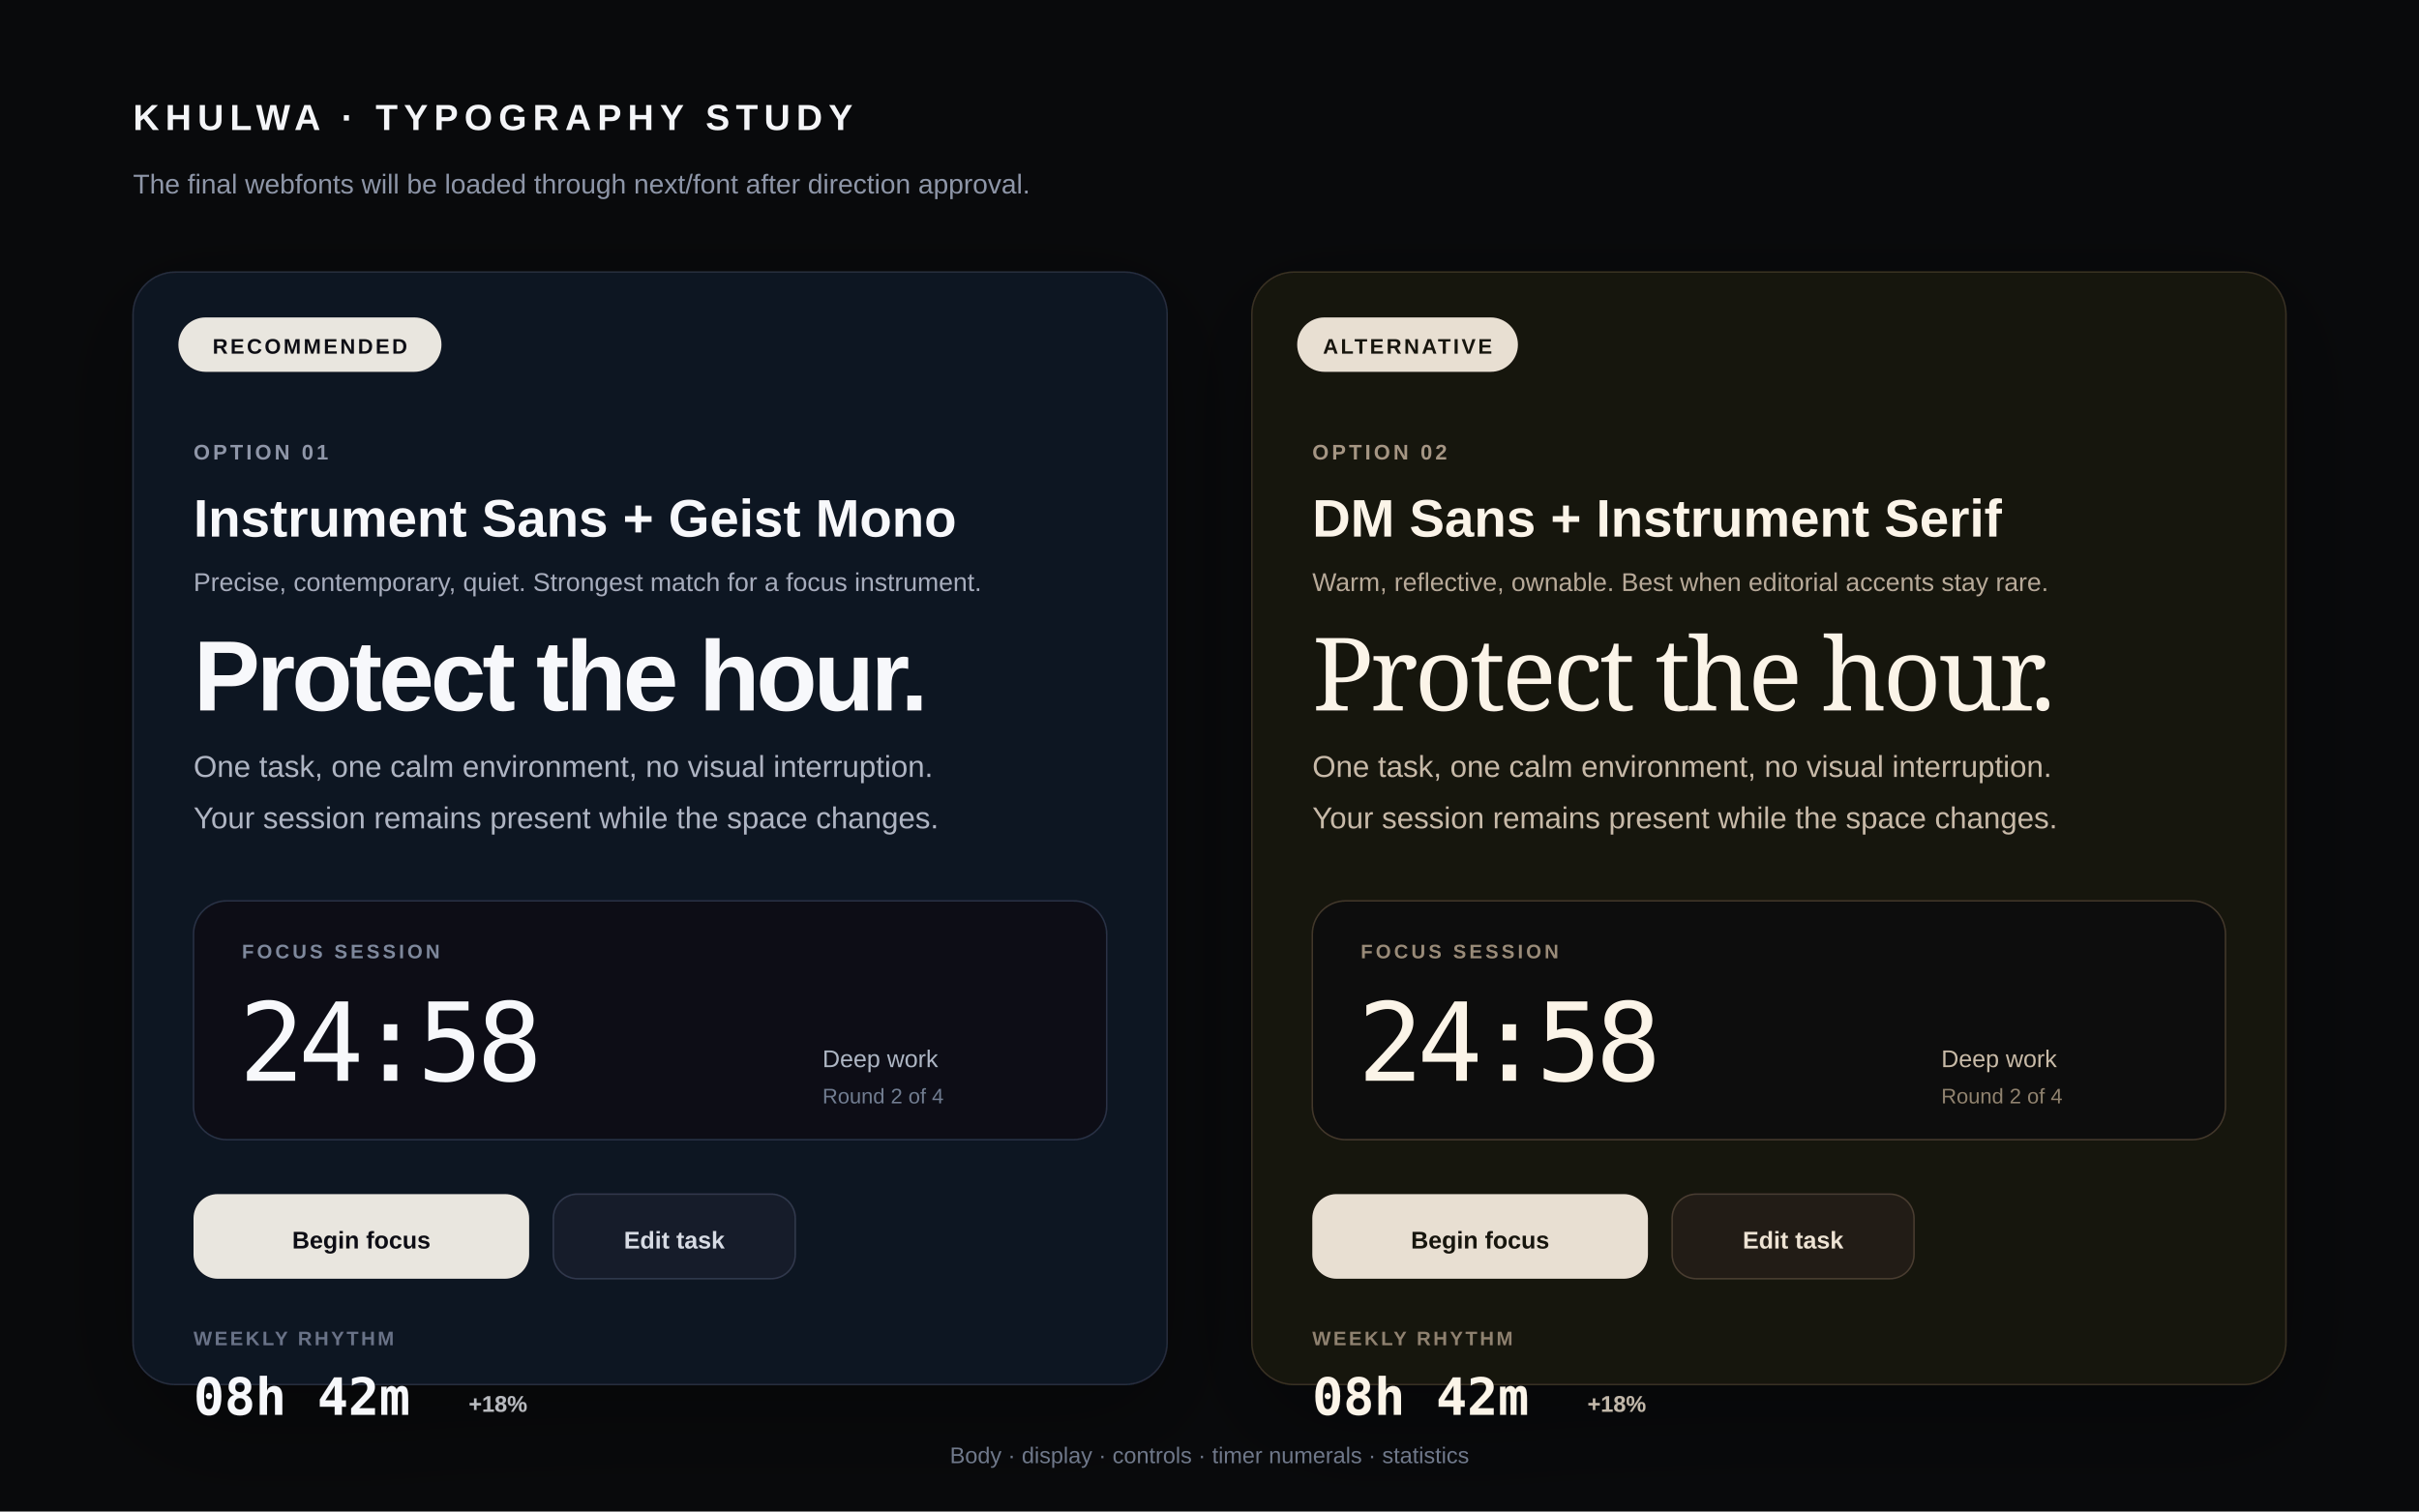
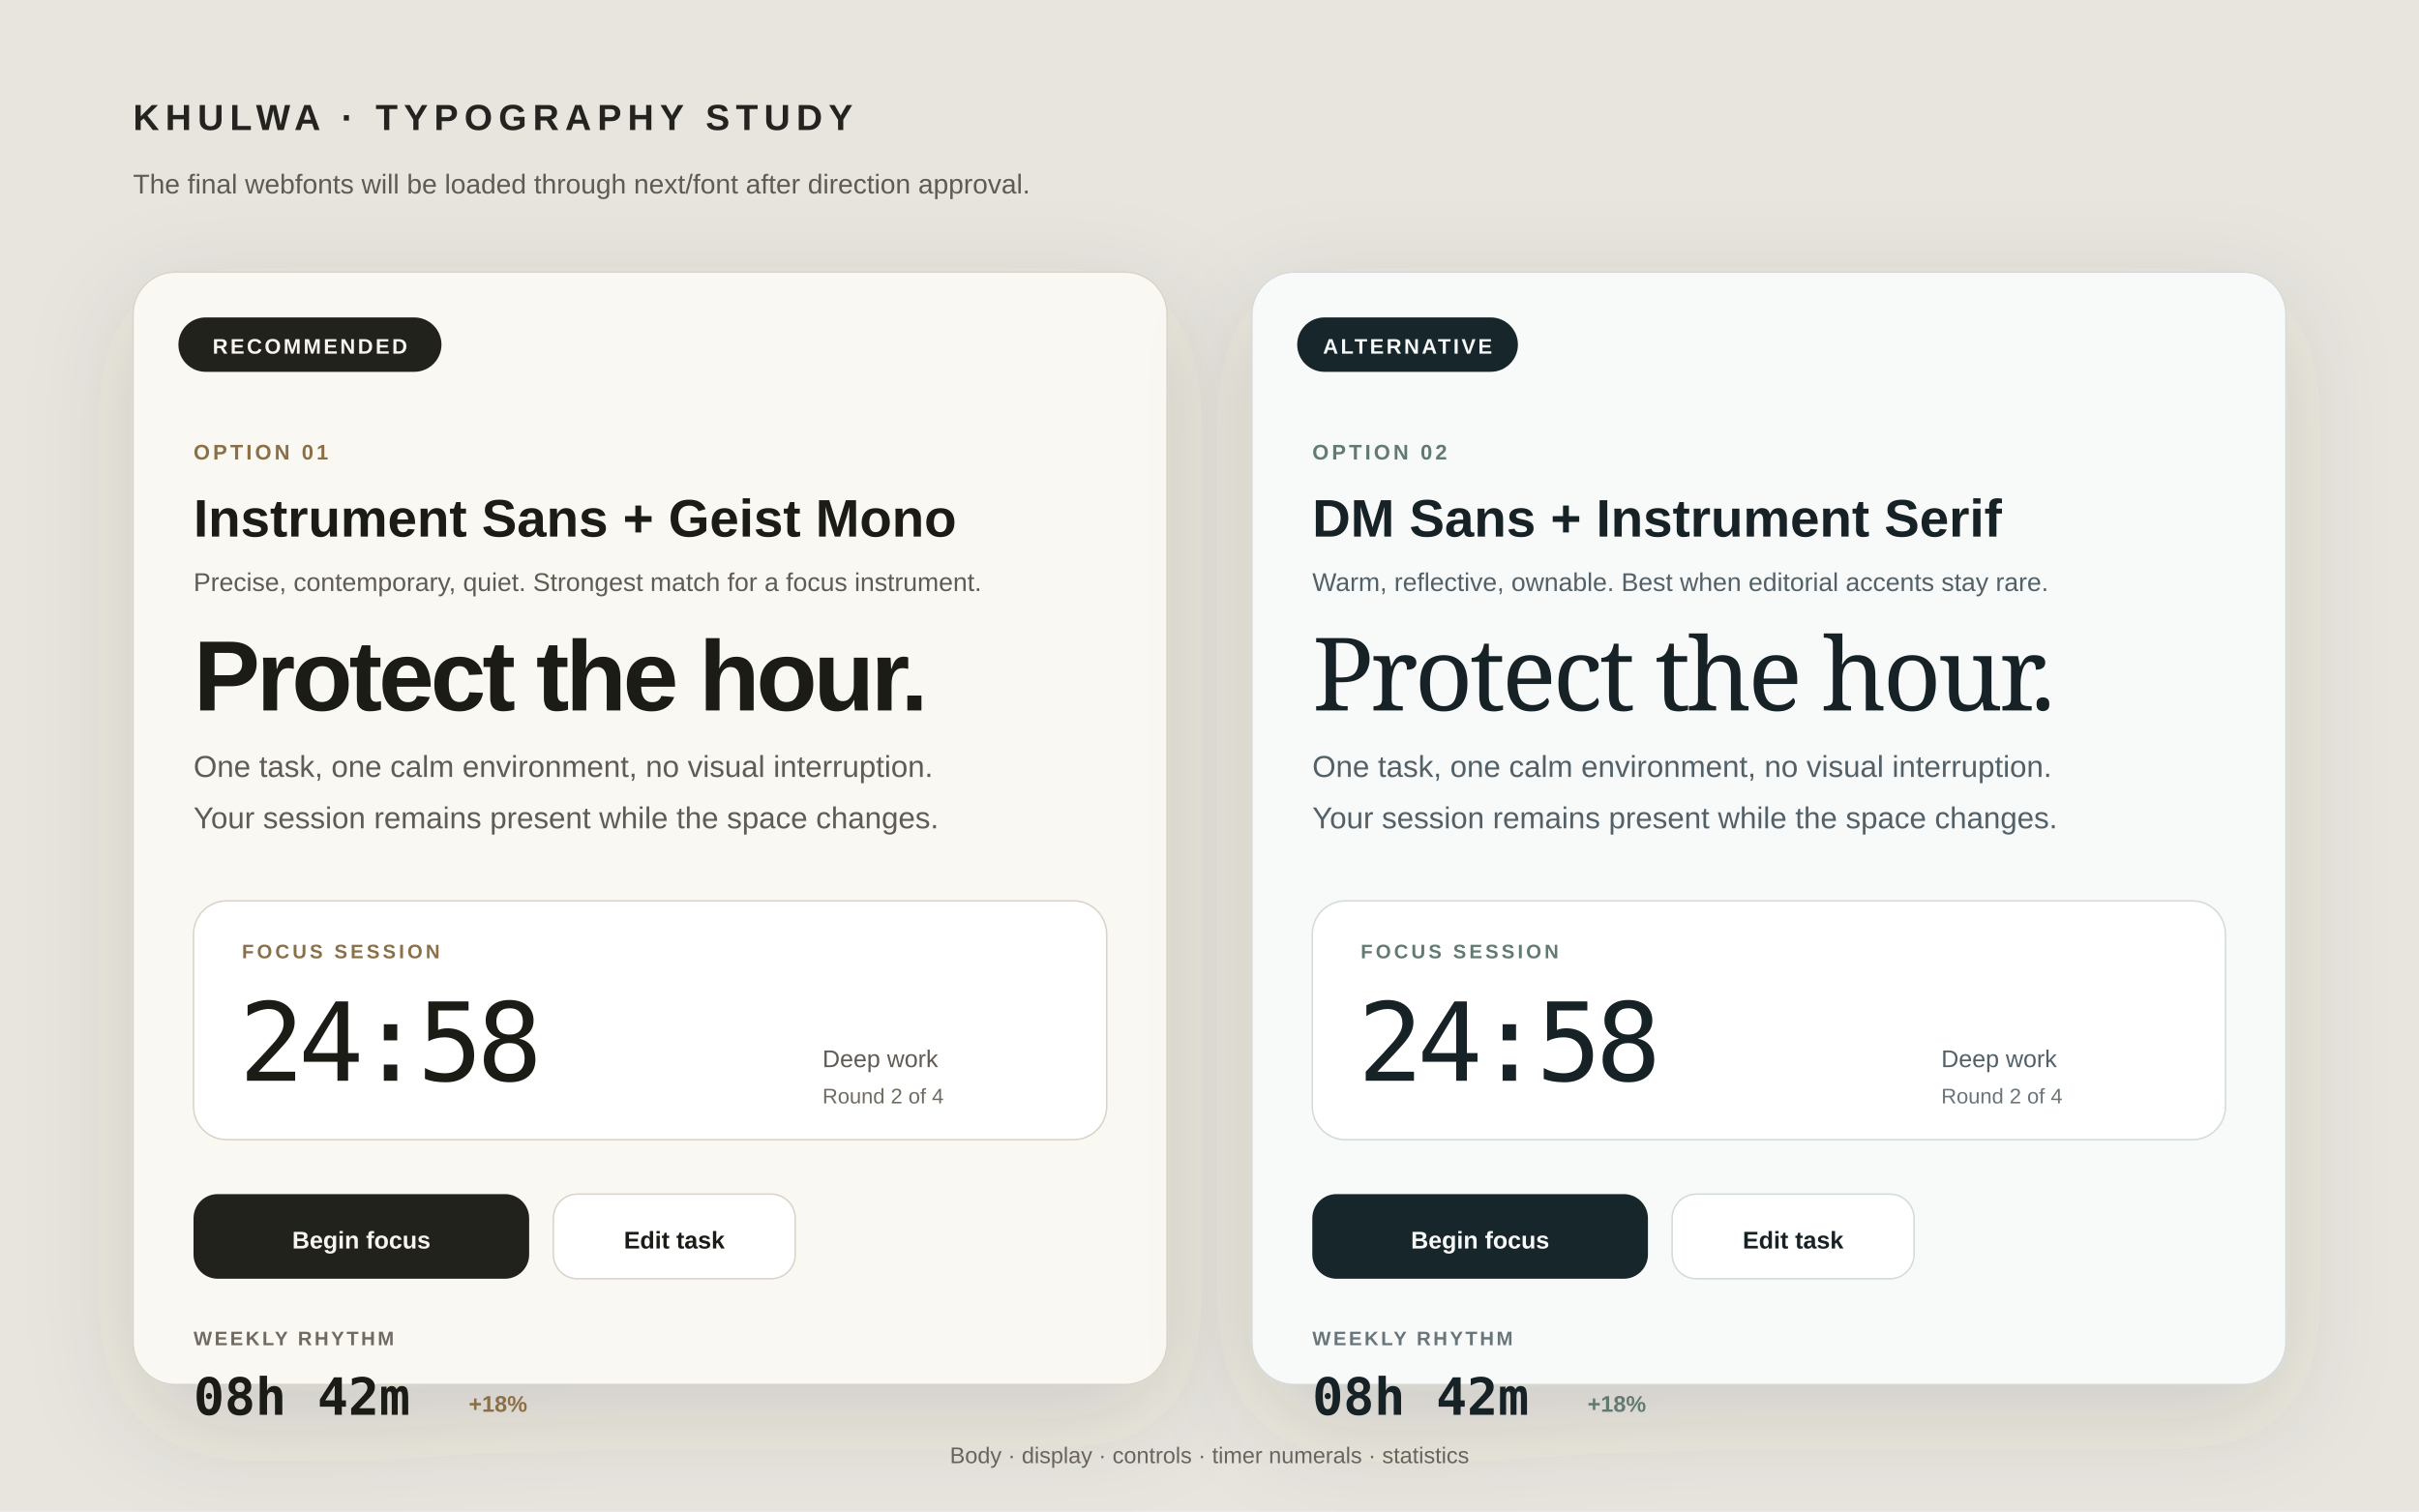
<svg xmlns="http://www.w3.org/2000/svg" width="1600" height="1000" viewBox="0 0 1600 1000" role="img" aria-labelledby="title desc">
  <defs>
    <filter id="shadow" x="-20%" y="-20%" width="140%" height="140%">
-       <feDropShadow dx="0" dy="20" stdDeviation="34" flood-color="#000" flood-opacity=".34" />
+       <feDropShadow dx="0" dy="20" stdDeviation="34" flood-color="#42392c" flood-opacity=".14" />
    </filter>
  </defs>
-   <rect width="1600" height="1000" fill="#090a0c" />
-   <text x="88" y="86" fill="#f4f5f8" font-family="Arial, sans-serif" font-size="24" font-weight="700" letter-spacing="4">KHULWA · TYPOGRAPHY STUDY</text>
-   <text x="88" y="128" fill="#8e96a8" font-family="Arial, sans-serif" font-size="18">The final webfonts will be loaded through next/font after direction approval.</text>
+   <rect width="1600" height="1000" fill="#e8e5df" />
+   <text x="88" y="86" fill="#24231f" font-family="Arial, sans-serif" font-size="24" font-weight="700" letter-spacing="4">KHULWA · TYPOGRAPHY STUDY</text>
+   <text x="88" y="128" fill="#5f5b54" font-family="Arial, sans-serif" font-size="18">The final webfonts will be loaded through next/font after direction approval.</text>
  <g transform="translate(88 180)" filter="url(#shadow)">
-     <rect width="684" height="736" rx="28" fill="#111622" stroke="#252d3e" />
-     <rect x="30" y="30" width="174" height="36" rx="18" fill="#e9e6df" />
-     <text x="117" y="54" text-anchor="middle" fill="#101114" font-family="Arial, sans-serif" font-size="14" font-weight="700" letter-spacing="1.6">RECOMMENDED</text>
-     <text x="40" y="124" fill="#8e96a8" font-family="Arial, sans-serif" font-size="14" font-weight="700" letter-spacing="2">OPTION 01</text>
-     <text x="40" y="175" fill="#f7f8fb" font-family="Arial, sans-serif" font-size="35" font-weight="700">Instrument Sans + Geist Mono</text>
-     <text x="40" y="211" fill="#a6adbd" font-family="Arial, sans-serif" font-size="17">Precise, contemporary, quiet. Strongest match for a focus instrument.</text>
-     <text x="40" y="290" fill="#f7f8fb" font-family="Arial, sans-serif" font-size="66" font-weight="600" letter-spacing="-2.4">Protect the hour.</text>
-     <text x="40" y="334" fill="#aeb5c3" font-family="Arial, sans-serif" font-size="20">One task, one calm environment, no visual interruption.</text>
-     <text x="40" y="368" fill="#aeb5c3" font-family="Arial, sans-serif" font-size="20">Your session remains present while the space changes.</text>
-     <rect x="40" y="416" width="604" height="158" rx="22" fill="#0b0f18" stroke="#293145" />
-     <text x="72" y="454" fill="#7f889c" font-family="Arial, sans-serif" font-size="13" font-weight="700" letter-spacing="2">FOCUS SESSION</text>
-     <text x="70" y="535" fill="#f7f8fb" font-family="ui-monospace, SFMono-Regular, Menlo, monospace" font-size="72" font-weight="500" letter-spacing="-4">24:58</text>
-     <text x="456" y="526" fill="#aeb5c3" font-family="Arial, sans-serif" font-size="16">Deep work</text>
-     <text x="456" y="550" fill="#727c90" font-family="Arial, sans-serif" font-size="14">Round 2 of 4</text>
-     <rect x="40" y="610" width="222" height="56" rx="16" fill="#e9e6df" />
-     <text x="151" y="646" text-anchor="middle" fill="#101114" font-family="Arial, sans-serif" font-size="16" font-weight="700">Begin focus</text>
-     <rect x="278" y="610" width="160" height="56" rx="16" fill="#181e2b" stroke="#30394d" />
-     <text x="358" y="646" text-anchor="middle" fill="#d7dbe4" font-family="Arial, sans-serif" font-size="16" font-weight="600">Edit task</text>
-     <text x="40" y="710" fill="#697388" font-family="Arial, sans-serif" font-size="13" font-weight="700" letter-spacing="1.6">WEEKLY RHYTHM</text>
-     <text x="40" y="756" fill="#f7f8fb" font-family="ui-monospace, SFMono-Regular, Menlo, monospace" font-size="34" font-weight="600">08h 42m</text>
-     <text x="222" y="754" fill="#b9bbc0" font-family="Arial, sans-serif" font-size="15" font-weight="700">+18%</text>
+     <rect width="684" height="736" rx="28" fill="#faf8f3" stroke="#d9d4c9" />
+     <rect x="30" y="30" width="174" height="36" rx="18" fill="#24231f" />
+     <text x="117" y="54" text-anchor="middle" fill="#f8f5ee" font-family="Arial, sans-serif" font-size="14" font-weight="700" letter-spacing="1.6">RECOMMENDED</text>
+     <text x="40" y="124" fill="#8b6f47" font-family="Arial, sans-serif" font-size="14" font-weight="700" letter-spacing="2">OPTION 01</text>
+     <text x="40" y="175" fill="#1c1b18" font-family="Arial, sans-serif" font-size="35" font-weight="700">Instrument Sans + Geist Mono</text>
+     <text x="40" y="211" fill="#5f5b54" font-family="Arial, sans-serif" font-size="17">Precise, contemporary, quiet. Strongest match for a focus instrument.</text>
+     <text x="40" y="290" fill="#1c1b18" font-family="Arial, sans-serif" font-size="66" font-weight="600" letter-spacing="-2.4">Protect the hour.</text>
+     <text x="40" y="334" fill="#5f5b54" font-family="Arial, sans-serif" font-size="20">One task, one calm environment, no visual interruption.</text>
+     <text x="40" y="368" fill="#5f5b54" font-family="Arial, sans-serif" font-size="20">Your session remains present while the space changes.</text>
+     <rect x="40" y="416" width="604" height="158" rx="22" fill="#ffffff" stroke="#d9d4c9" />
+     <text x="72" y="454" fill="#8b6f47" font-family="Arial, sans-serif" font-size="13" font-weight="700" letter-spacing="2">FOCUS SESSION</text>
+     <text x="70" y="535" fill="#1c1b18" font-family="ui-monospace, SFMono-Regular, Menlo, monospace" font-size="72" font-weight="500" letter-spacing="-4">24:58</text>
+     <text x="456" y="526" fill="#5f5b54" font-family="Arial, sans-serif" font-size="16">Deep work</text>
+     <text x="456" y="550" fill="#706b63" font-family="Arial, sans-serif" font-size="14">Round 2 of 4</text>
+     <rect x="40" y="610" width="222" height="56" rx="16" fill="#24231f" />
+     <text x="151" y="646" text-anchor="middle" fill="#f8f5ee" font-family="Arial, sans-serif" font-size="16" font-weight="700">Begin focus</text>
+     <rect x="278" y="610" width="160" height="56" rx="16" fill="#ffffff" stroke="#d9d4c9" />
+     <text x="358" y="646" text-anchor="middle" fill="#1c1b18" font-family="Arial, sans-serif" font-size="16" font-weight="600">Edit task</text>
+     <text x="40" y="710" fill="#706b63" font-family="Arial, sans-serif" font-size="13" font-weight="700" letter-spacing="1.6">WEEKLY RHYTHM</text>
+     <text x="40" y="756" fill="#1c1b18" font-family="ui-monospace, SFMono-Regular, Menlo, monospace" font-size="34" font-weight="600">08h 42m</text>
+     <text x="222" y="754" fill="#8b6f47" font-family="Arial, sans-serif" font-size="15" font-weight="700">+18%</text>
  </g>
  <g transform="translate(828 180)" filter="url(#shadow)">
-     <rect width="684" height="736" rx="28" fill="#17140f" stroke="#393024" />
-     <rect x="30" y="30" width="146" height="36" rx="18" fill="#e8dfd2" />
-     <text x="103" y="54" text-anchor="middle" fill="#17130f" font-family="Arial, sans-serif" font-size="14" font-weight="700" letter-spacing="1.6">ALTERNATIVE</text>
-     <text x="40" y="124" fill="#a59683" font-family="Arial, sans-serif" font-size="14" font-weight="700" letter-spacing="2">OPTION 02</text>
-     <text x="40" y="175" fill="#fbf4e8" font-family="Arial, sans-serif" font-size="35" font-weight="700">DM Sans + Instrument Serif</text>
-     <text x="40" y="211" fill="#b7aa98" font-family="Arial, sans-serif" font-size="17">Warm, reflective, ownable. Best when editorial accents stay rare.</text>
-     <text x="40" y="290" fill="#fbf4e8" font-family="Georgia, serif" font-size="67" font-weight="400" letter-spacing="-2.2">Protect the hour.</text>
-     <text x="40" y="334" fill="#c7baa8" font-family="Arial, sans-serif" font-size="20">One task, one calm environment, no visual interruption.</text>
-     <text x="40" y="368" fill="#c7baa8" font-family="Arial, sans-serif" font-size="20">Your session remains present while the space changes.</text>
-     <rect x="40" y="416" width="604" height="158" rx="22" fill="#0f0d0a" stroke="#42382c" />
-     <text x="72" y="454" fill="#998b79" font-family="Arial, sans-serif" font-size="13" font-weight="700" letter-spacing="2">FOCUS SESSION</text>
-     <text x="70" y="535" fill="#fbf4e8" font-family="ui-monospace, SFMono-Regular, Menlo, monospace" font-size="72" font-weight="500" letter-spacing="-4">24:58</text>
-     <text x="456" y="526" fill="#c7baa8" font-family="Arial, sans-serif" font-size="16">Deep work</text>
-     <text x="456" y="550" fill="#8f826f" font-family="Arial, sans-serif" font-size="14">Round 2 of 4</text>
-     <rect x="40" y="610" width="222" height="56" rx="16" fill="#e8dfd2" />
-     <text x="151" y="646" text-anchor="middle" fill="#17130f" font-family="Arial, sans-serif" font-size="16" font-weight="700">Begin focus</text>
-     <rect x="278" y="610" width="160" height="56" rx="16" fill="#231e17" stroke="#493d30" />
-     <text x="358" y="646" text-anchor="middle" fill="#eee3d4" font-family="Arial, sans-serif" font-size="16" font-weight="600">Edit task</text>
-     <text x="40" y="710" fill="#8f826f" font-family="Arial, sans-serif" font-size="13" font-weight="700" letter-spacing="1.6">WEEKLY RHYTHM</text>
-     <text x="40" y="756" fill="#fbf4e8" font-family="ui-monospace, SFMono-Regular, Menlo, monospace" font-size="34" font-weight="600">08h 42m</text>
-     <text x="222" y="754" fill="#c2b8aa" font-family="Arial, sans-serif" font-size="15" font-weight="700">+18%</text>
+     <rect width="684" height="736" rx="28" fill="#f8faf9" stroke="#d3dad8" />
+     <rect x="30" y="30" width="146" height="36" rx="18" fill="#18252c" />
+     <text x="103" y="54" text-anchor="middle" fill="#f7f9f8" font-family="Arial, sans-serif" font-size="14" font-weight="700" letter-spacing="1.6">ALTERNATIVE</text>
+     <text x="40" y="124" fill="#627a72" font-family="Arial, sans-serif" font-size="14" font-weight="700" letter-spacing="2">OPTION 02</text>
+     <text x="40" y="175" fill="#172126" font-family="Arial, sans-serif" font-size="35" font-weight="700">DM Sans + Instrument Serif</text>
+     <text x="40" y="211" fill="#536168" font-family="Arial, sans-serif" font-size="17">Warm, reflective, ownable. Best when editorial accents stay rare.</text>
+     <text x="40" y="290" fill="#172126" font-family="Georgia, serif" font-size="67" font-weight="400" letter-spacing="-2.2">Protect the hour.</text>
+     <text x="40" y="334" fill="#536168" font-family="Arial, sans-serif" font-size="20">One task, one calm environment, no visual interruption.</text>
+     <text x="40" y="368" fill="#536168" font-family="Arial, sans-serif" font-size="20">Your session remains present while the space changes.</text>
+     <rect x="40" y="416" width="604" height="158" rx="22" fill="#ffffff" stroke="#d3dad8" />
+     <text x="72" y="454" fill="#627a72" font-family="Arial, sans-serif" font-size="13" font-weight="700" letter-spacing="2">FOCUS SESSION</text>
+     <text x="70" y="535" fill="#172126" font-family="ui-monospace, SFMono-Regular, Menlo, monospace" font-size="72" font-weight="500" letter-spacing="-4">24:58</text>
+     <text x="456" y="526" fill="#536168" font-family="Arial, sans-serif" font-size="16">Deep work</text>
+     <text x="456" y="550" fill="#68757a" font-family="Arial, sans-serif" font-size="14">Round 2 of 4</text>
+     <rect x="40" y="610" width="222" height="56" rx="16" fill="#18252c" />
+     <text x="151" y="646" text-anchor="middle" fill="#f7f9f8" font-family="Arial, sans-serif" font-size="16" font-weight="700">Begin focus</text>
+     <rect x="278" y="610" width="160" height="56" rx="16" fill="#ffffff" stroke="#d3dad8" />
+     <text x="358" y="646" text-anchor="middle" fill="#172126" font-family="Arial, sans-serif" font-size="16" font-weight="600">Edit task</text>
+     <text x="40" y="710" fill="#68757a" font-family="Arial, sans-serif" font-size="13" font-weight="700" letter-spacing="1.6">WEEKLY RHYTHM</text>
+     <text x="40" y="756" fill="#172126" font-family="ui-monospace, SFMono-Regular, Menlo, monospace" font-size="34" font-weight="600">08h 42m</text>
+     <text x="222" y="754" fill="#627a72" font-family="Arial, sans-serif" font-size="15" font-weight="700">+18%</text>
  </g>
-   <text x="800" y="968" text-anchor="middle" fill="#6f788a" font-family="Arial, sans-serif" font-size="15">Body · display · controls · timer numerals · statistics</text>
+   <text x="800" y="968" text-anchor="middle" fill="#68645d" font-family="Arial, sans-serif" font-size="15">Body · display · controls · timer numerals · statistics</text>
</svg>
